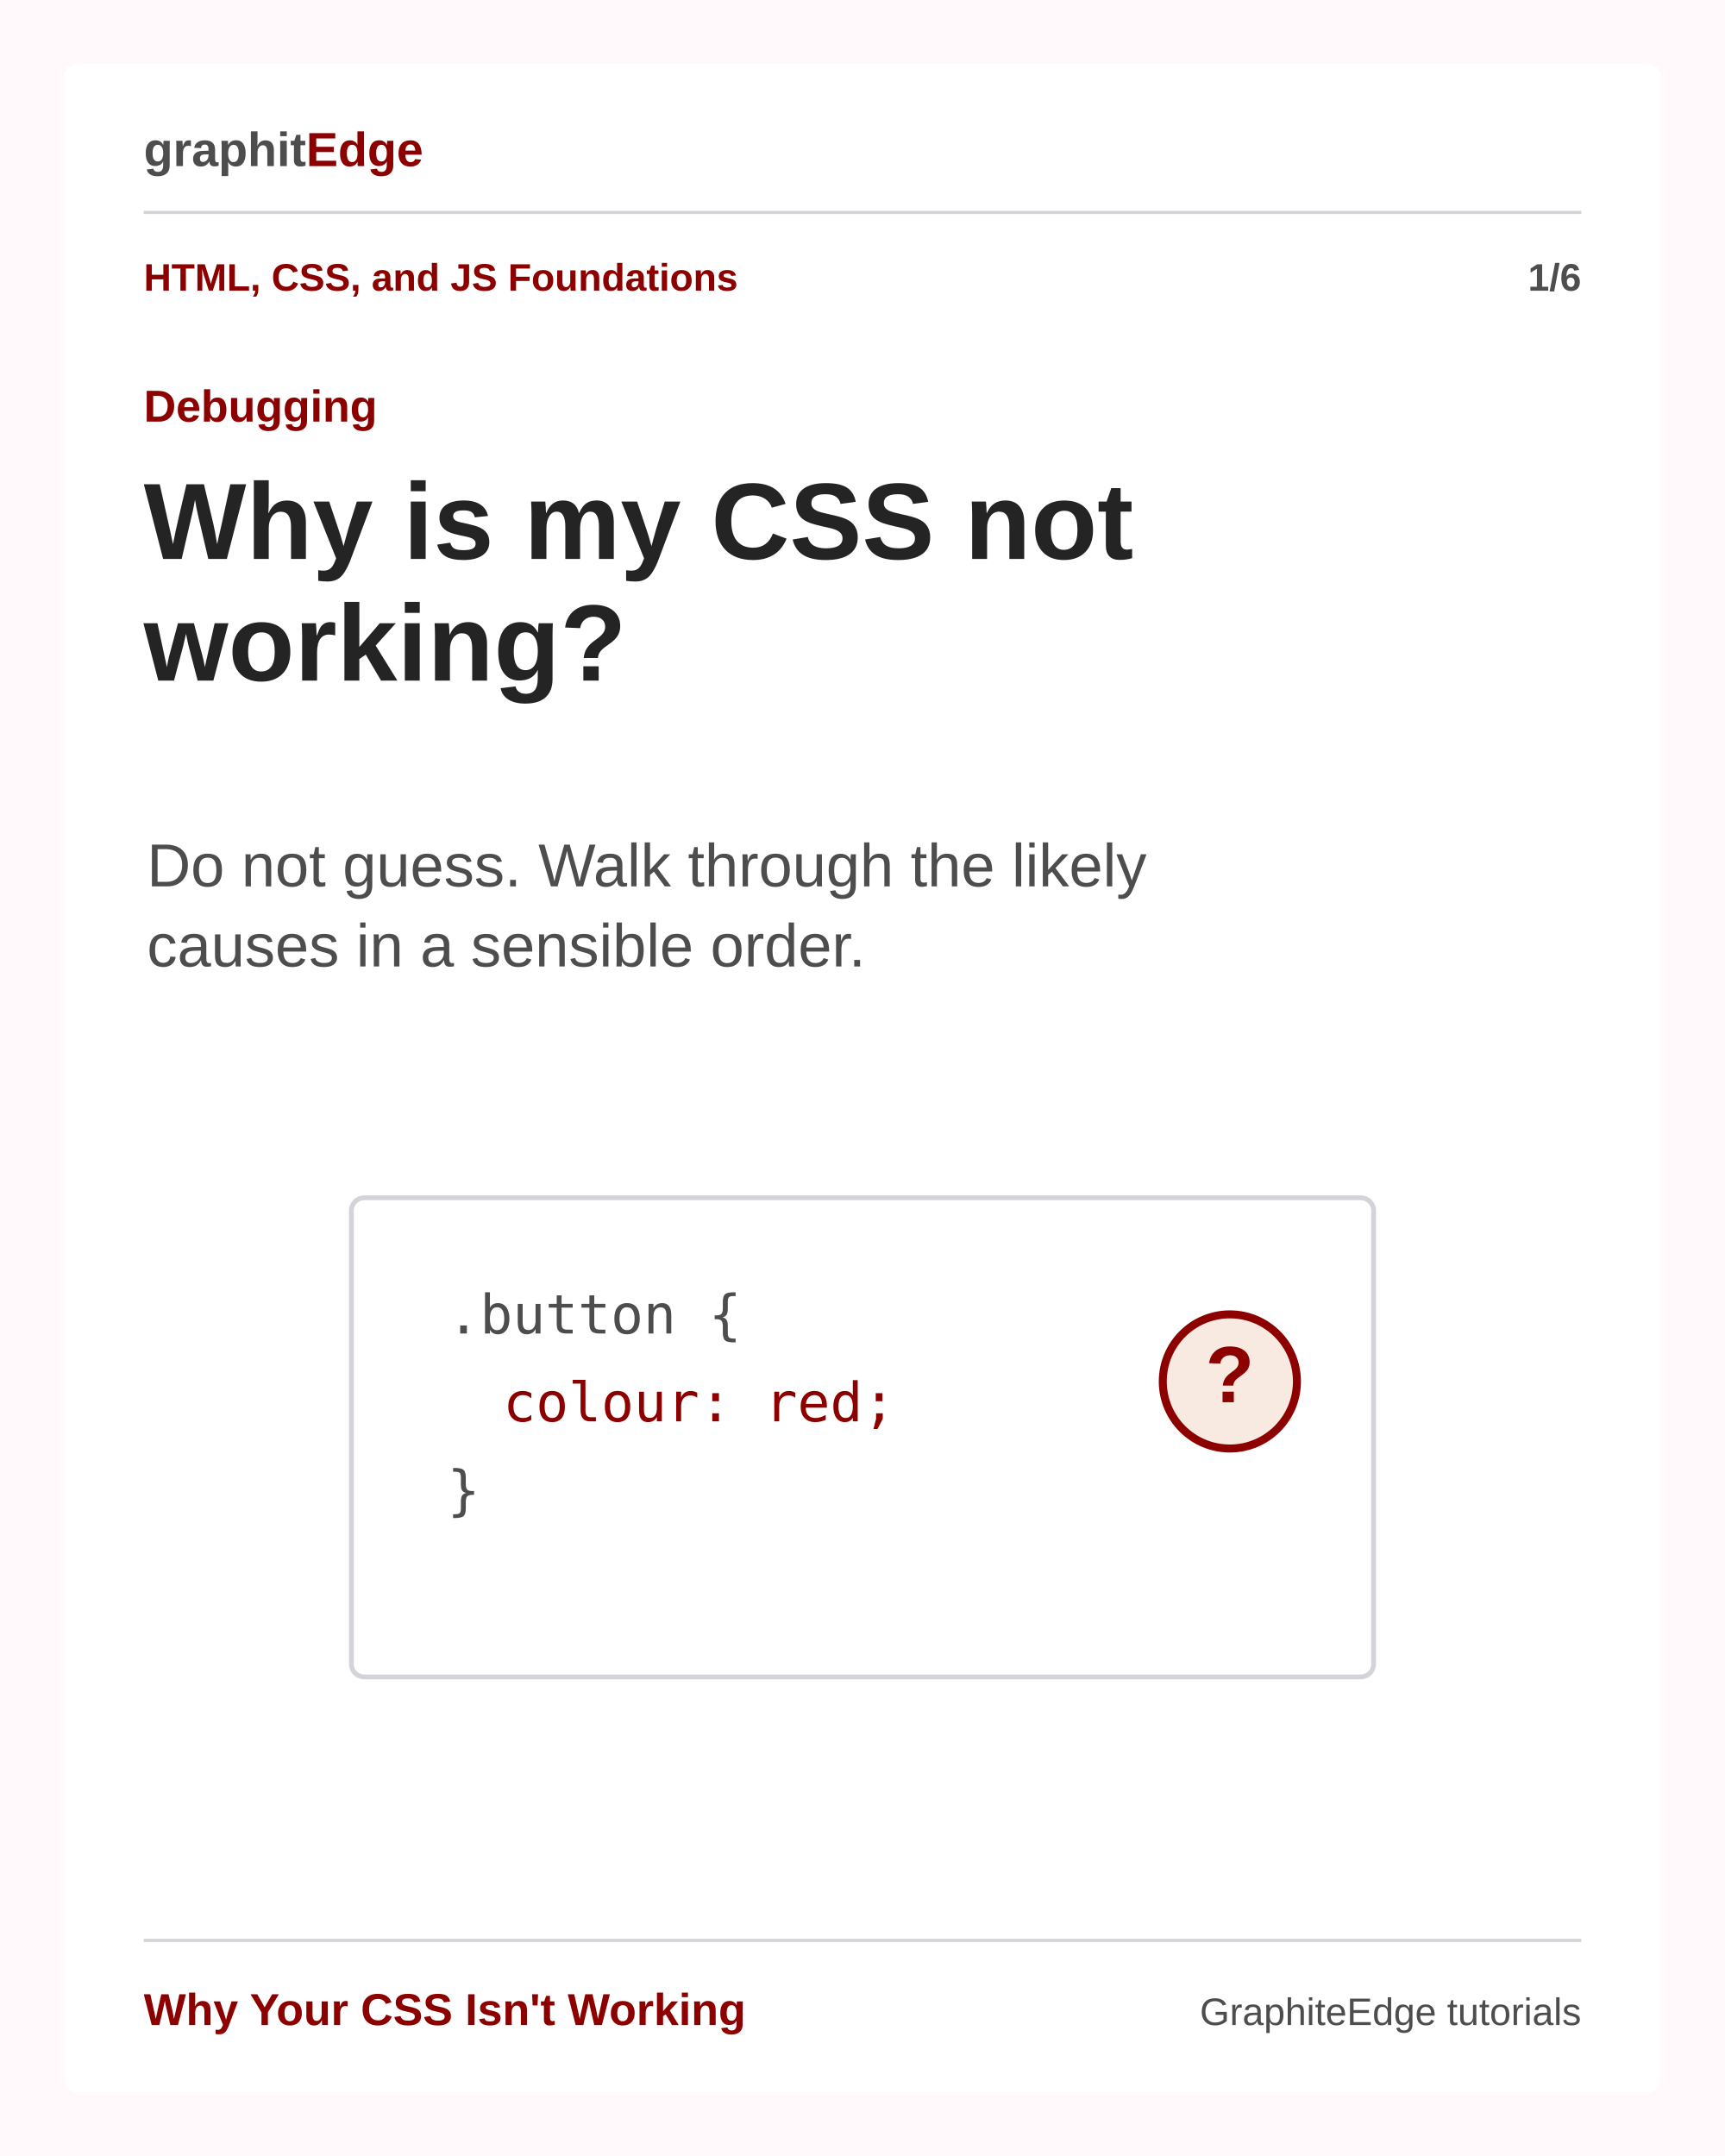
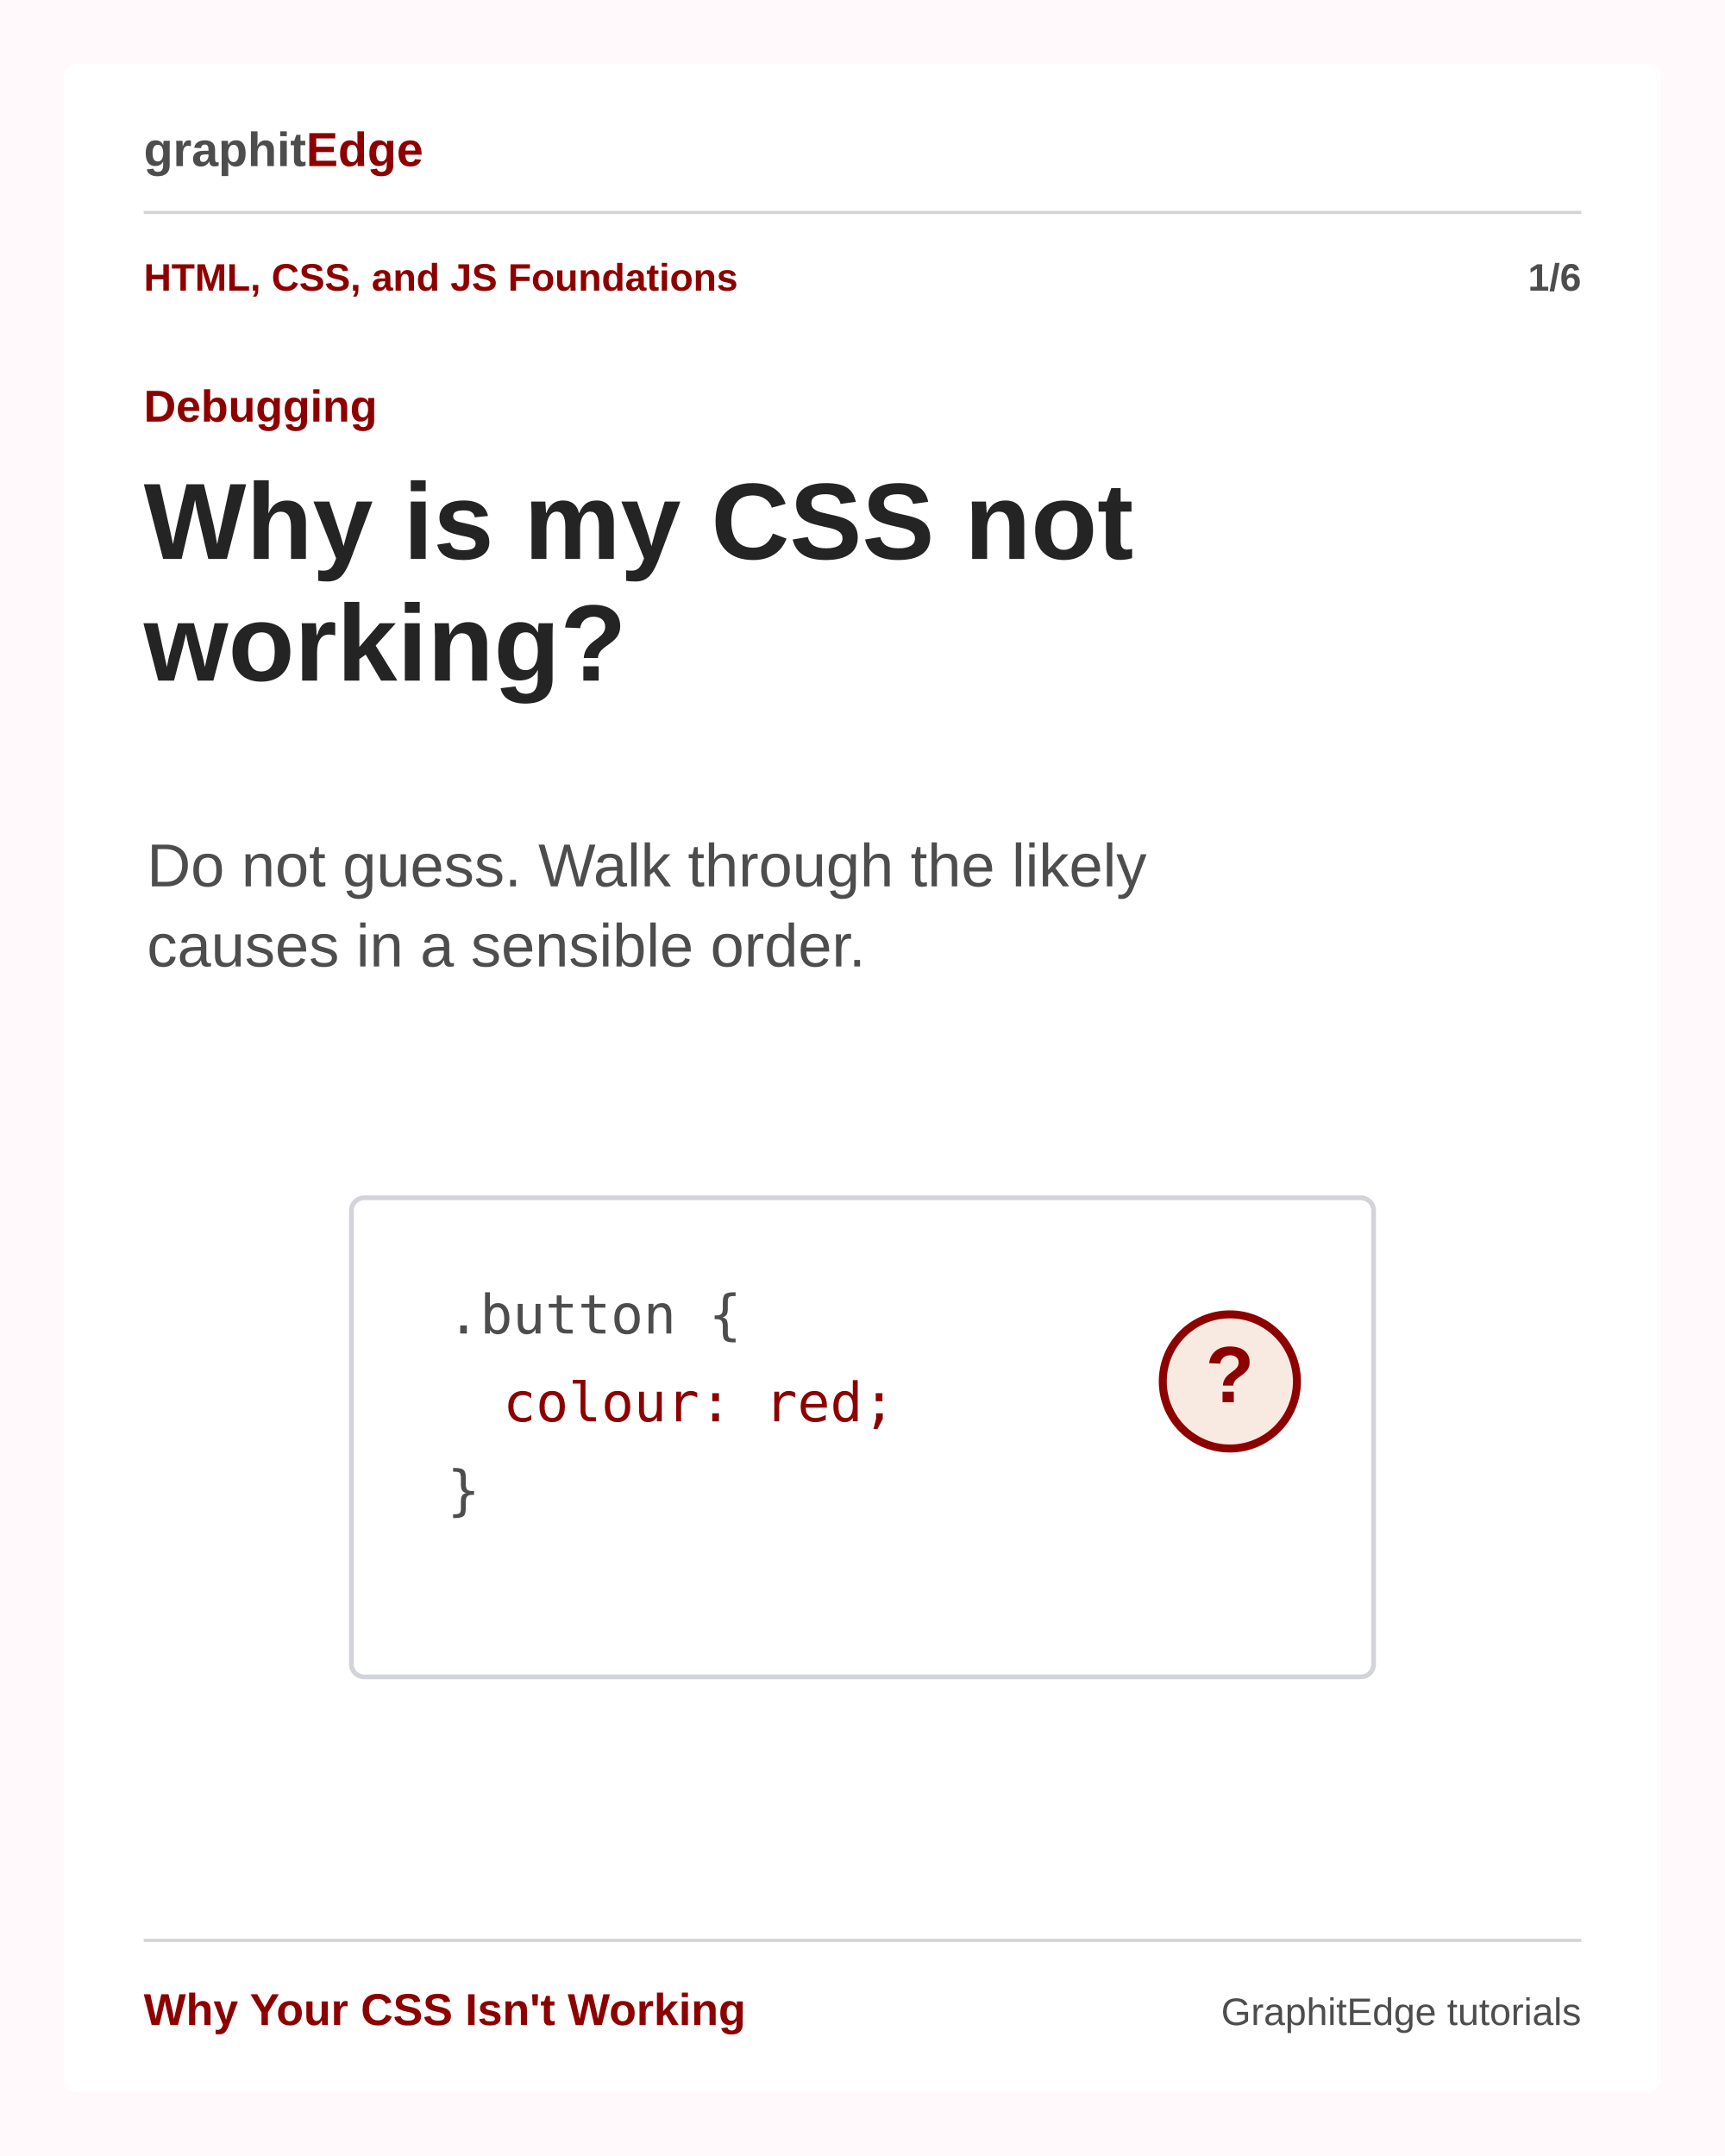
<svg xmlns="http://www.w3.org/2000/svg" width="1080" height="1350" viewBox="0 0 1080 1350" version="1.1" role="img" aria-labelledby="title desc">
  <rect width="1080" height="1350" fill="#fff9fb" />
  <rect x="40" y="40" width="1000" height="1270" rx="8" fill="#ffffff" />
  <g id="brand-header">
    <text x="90" y="104" font-family="PT Sans, Arial, sans-serif" font-size="30" font-weight="700" letter-spacing="0" fill="#4d4d4d">graphit<tspan fill="#8d0000">Edge</tspan>
    </text>
    <rect x="90" y="132" width="900" height="2" fill="#d3d4d9" />
    <text x="90" y="182" font-family="PT Sans, Arial, sans-serif" font-size="24" font-weight="700" letter-spacing="0" fill="#8d0000">HTML, CSS, and JS Foundations</text>
    <text x="990" y="182" text-anchor="end" font-family="PT Sans, Arial, sans-serif" font-size="24" font-weight="700" letter-spacing="0" fill="#4d4d4d">1/6</text>
  </g>
  <text x="90" y="264" font-family="PT Sans, Arial, sans-serif" font-size="28" font-weight="700" letter-spacing="0" fill="#8d0000">Debugging</text>
  <g id="message">
    <text x="90" y="350" text-anchor="start" font-family="Raleway, Arial, sans-serif" font-size="68" font-weight="700" letter-spacing="0" fill="#242424">Why is my CSS not</text>
    <text x="90" y="426.16" text-anchor="start" font-family="Raleway, Arial, sans-serif" font-size="68" font-weight="700" letter-spacing="0" fill="#242424">working?</text>
    <text x="92" y="555" text-anchor="start" font-family="PT Sans, Arial, sans-serif" font-size="38" font-weight="400" letter-spacing="0" fill="#4d4d4d">Do not guess. Walk through the likely</text>
    <text x="92" y="605.16" text-anchor="start" font-family="PT Sans, Arial, sans-serif" font-size="38" font-weight="400" letter-spacing="0" fill="#4d4d4d">causes in a sensible order.</text>
  </g>
  <g id="visual">
    <rect x="220" y="750" width="640" height="300" rx="8" fill="#ffffff" stroke="#d3d4d9" stroke-width="3" />
    <text x="280" y="835" font-family="IBM Plex Mono, monospace" font-size="34" fill="#4d4d4d">.button {</text>
    <text x="315" y="890" font-family="IBM Plex Mono, monospace" font-size="34" fill="#8d0000">colour: red;</text>
    <text x="280" y="945" font-family="IBM Plex Mono, monospace" font-size="34" fill="#4d4d4d">}</text>
    <circle cx="770" cy="865" r="42" fill="#f9eae1" stroke="#8d0000" stroke-width="5" />
    <text x="770" y="878" text-anchor="middle" font-family="PT Sans, Arial, sans-serif" font-size="50" font-weight="700" letter-spacing="0" fill="#8d0000">?</text>
  </g>
  <g id="footer">
    <rect x="90" y="1214" width="900" height="2" fill="#d3d4d9" />
    <text x="90" y="1268" font-family="PT Sans, Arial, sans-serif" font-size="28" font-weight="700" letter-spacing="0" fill="#8d0000">Why Your CSS Isn't Working</text>
-     <text x="990" y="1268" text-anchor="end" font-family="PT Sans, Arial, sans-serif" font-size="24" font-weight="400" letter-spacing="0" fill="#4d4d4d">GraphiteEdge tutorials</text>
+     <text x="990" y="1268" text-anchor="end" font-family="PT Sans, Arial, sans-serif" font-size="24" font-weight="400" letter-spacing="0" fill="#4d4d4d">GraphitEdge tutorials</text>
  </g>
</svg>
